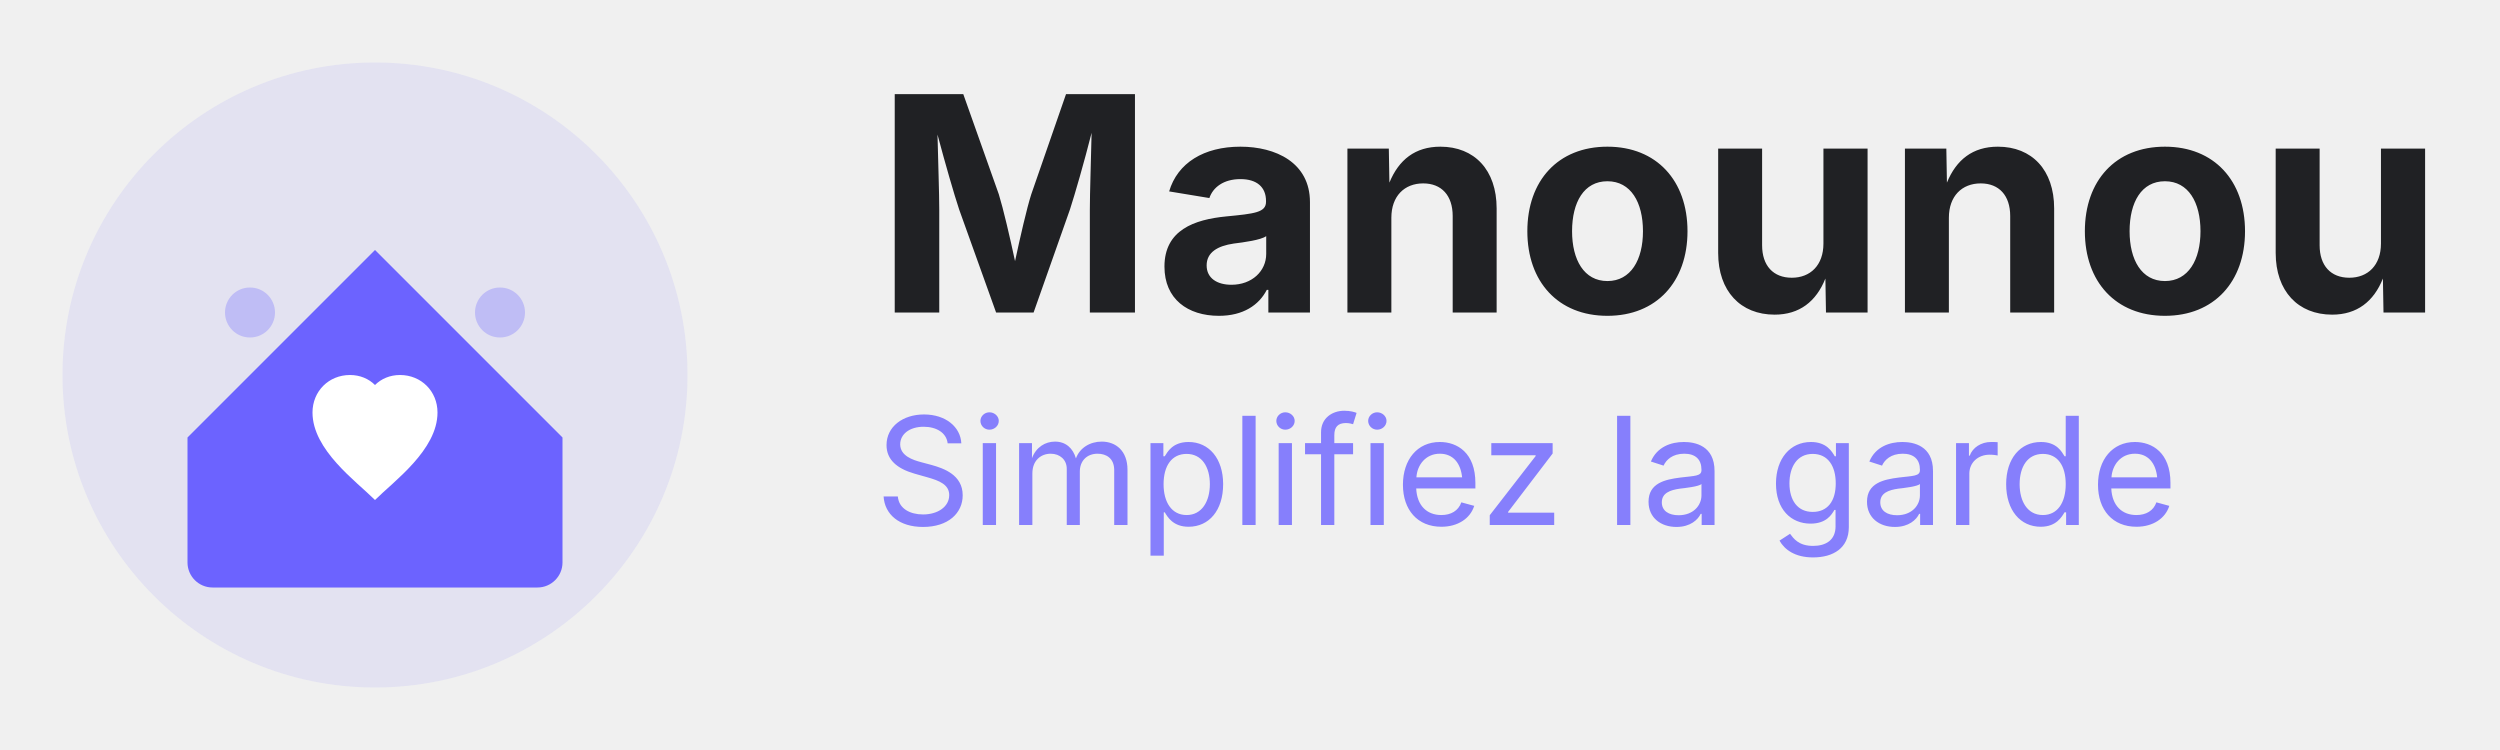
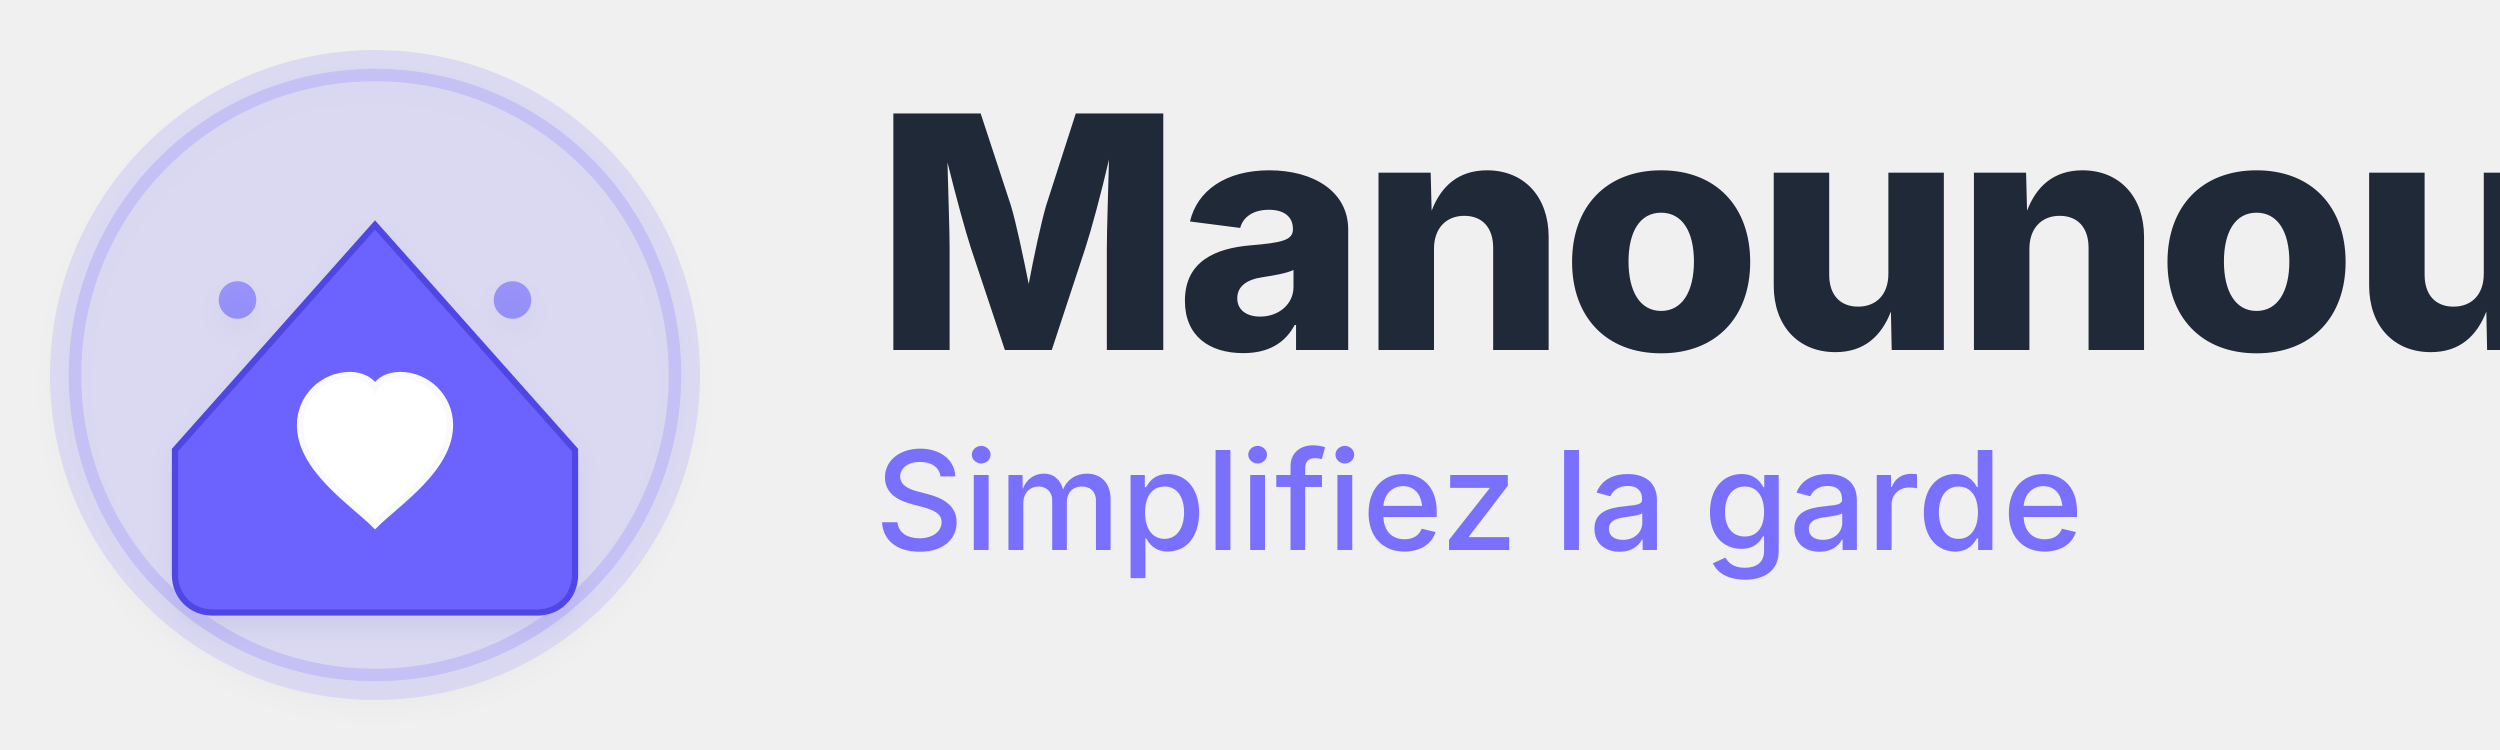
<svg xmlns="http://www.w3.org/2000/svg" width="200" height="60" viewBox="0 0 200 60" fill="none">
  <g id="logo-icon">
-     <circle cx="30" cy="30" r="25" fill="#6C63FF" opacity="0.1" />
-     <path d="M15 35 L30 20 L45 35 L45 45 C45 46.1 44.1 47 43 47 L17 47 C15.9 47 15 46.1 15 45 L15 35 Z" fill="#6C63FF" />
-     <path d="M30 40 C28.5 38.5 25 36 25 33 C25 31.3 26.3 30 28 30 C28.8 30 29.5 30.3 30 30.8 C30.5 30.3 31.2 30 32 30 C33.7 30 35 31.3 35 33 C35 36 31.5 38.5 30 40 Z" fill="white" />
-     <circle cx="20" cy="25" r="2" fill="#6C63FF" opacity="0.3" />
-     <circle cx="40" cy="25" r="2" fill="#6C63FF" opacity="0.3" />
+     <circle cx="30" cy="30" r="26" fill="#6C63FF" opacity="0.15" />
+     <circle cx="30" cy="30" r="24" fill="none" stroke="#6C63FF" stroke-width="1" opacity="0.2" />
+     <path d="M14 36 L30 18 L46 36 L46 46 C46 47.7 44.7 49 43 49 L17 49 C15.3 49 14 47.7 14 46 L14 36 Z" fill="#6C63FF" stroke="#4F46E5" stroke-width="0.5" />
+     <path d="M30 42 C28.2 40.2 24 37.5 24 34 C24 31.8 25.8 30 28 30 C28.9 30 29.7 30.4 30 31 C30.3 30.4 31.1 30 32 30 C34.2 30 36 31.8 36 34 C36 37.5 31.8 40.2 30 42 Z" fill="white" stroke="#F8FAFC" stroke-width="0.5" />
+     <circle cx="19" cy="24" r="1.5" fill="#6C63FF" opacity="0.6" />
+     <circle cx="41" cy="24" r="1.5" fill="#6C63FF" opacity="0.6" />
  </g>
  <g id="logo-text">
-     <text x="70" y="25" font-family="Inter, -apple-system, BlinkMacSystemFont, sans-serif" font-size="24" font-weight="700" fill="#202124">Manounou</text>
-     <text x="70" y="42" font-family="Inter, -apple-system, BlinkMacSystemFont, sans-serif" font-size="12" font-weight="400" fill="#6C63FF" opacity="0.8">Simplifiez la garde</text>
+     <text x="70" y="28" font-family="Inter, -apple-system, BlinkMacSystemFont, sans-serif" font-size="26" font-weight="800" fill="#1F2937" letter-spacing="-0.5px">Manounou</text>
+     <text x="70" y="44" font-family="Inter, -apple-system, BlinkMacSystemFont, sans-serif" font-size="11" font-weight="500" fill="#6C63FF" opacity="0.9">Simplifiez la garde</text>
  </g>
+   <defs>
+     <filter id="subtle-shadow" x="-20%" y="-20%" width="140%" height="140%">
+       <feDropShadow dx="0" dy="1" stdDeviation="1" flood-color="#000000" flood-opacity="0.1" />
+     </filter>
+   </defs>
+   <style>
+     #logo-icon { filter: url(#subtle-shadow); }
+     
+     /* Mobile-specific optimizations */
+     @media (max-width: 768px) {
+       #logo-text text:first-child { font-size: 24px; }
+       #logo-text text:last-child { font-size: 10px; }
+     }
+   </style>
</svg>
